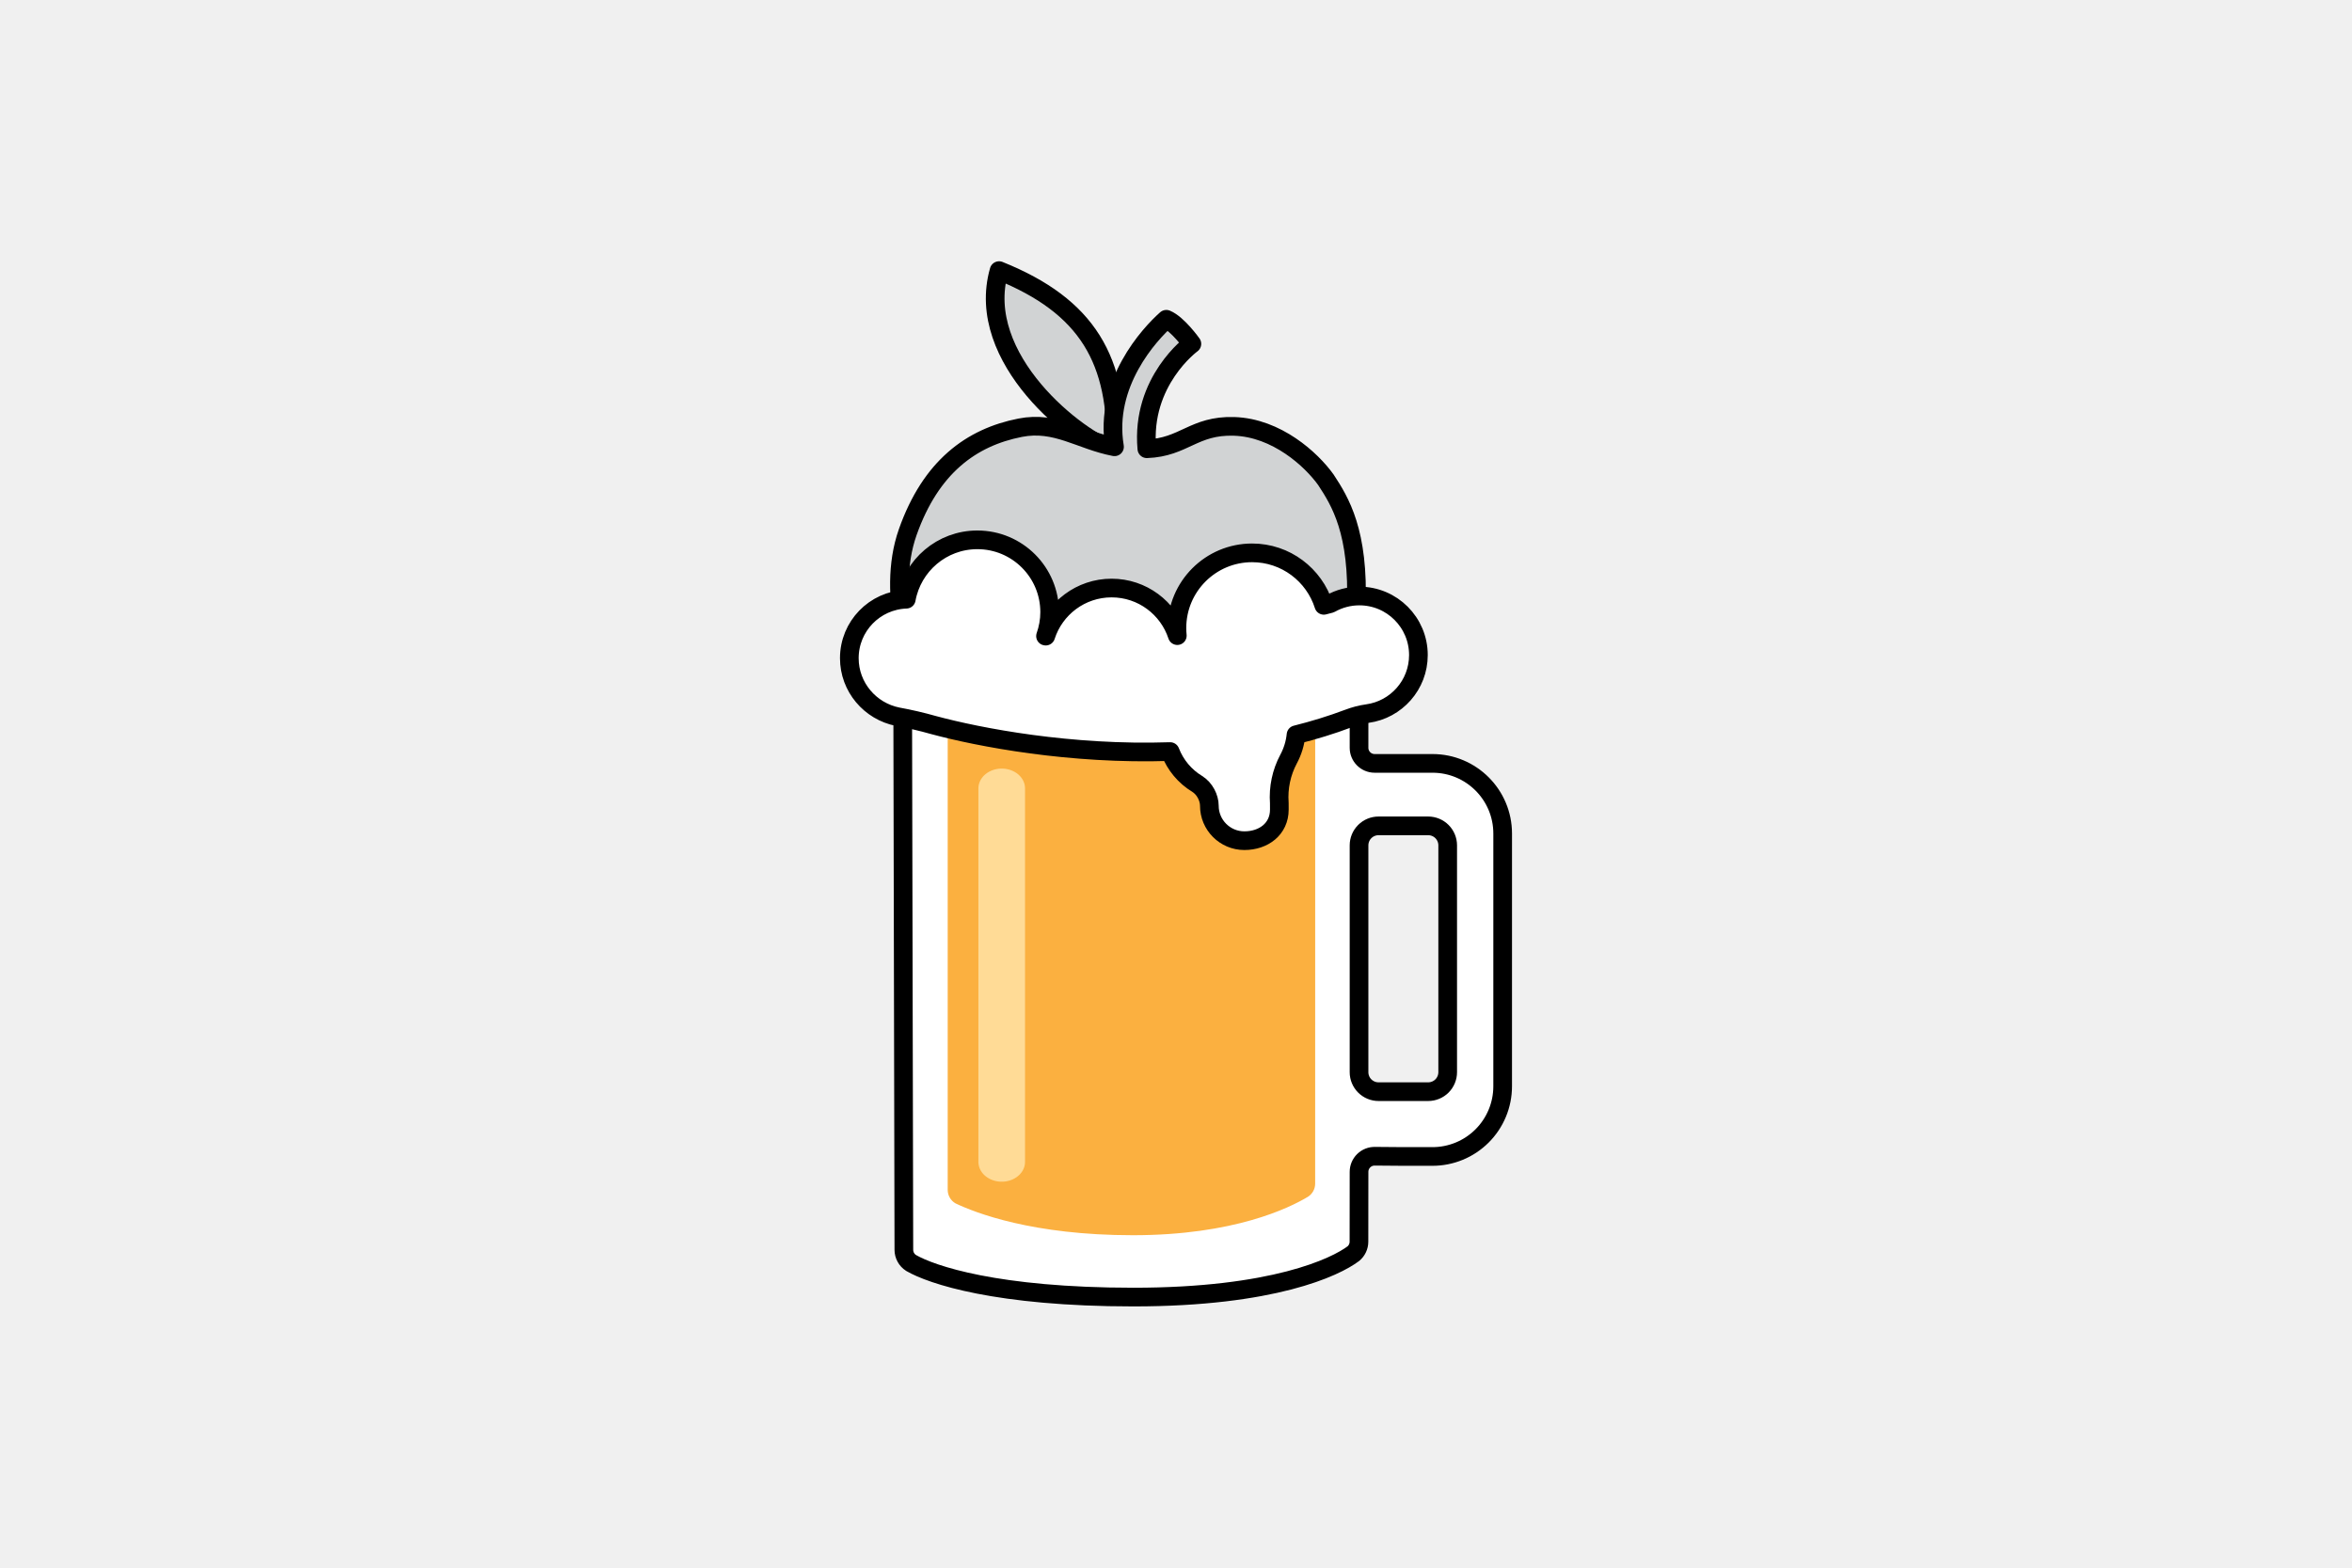
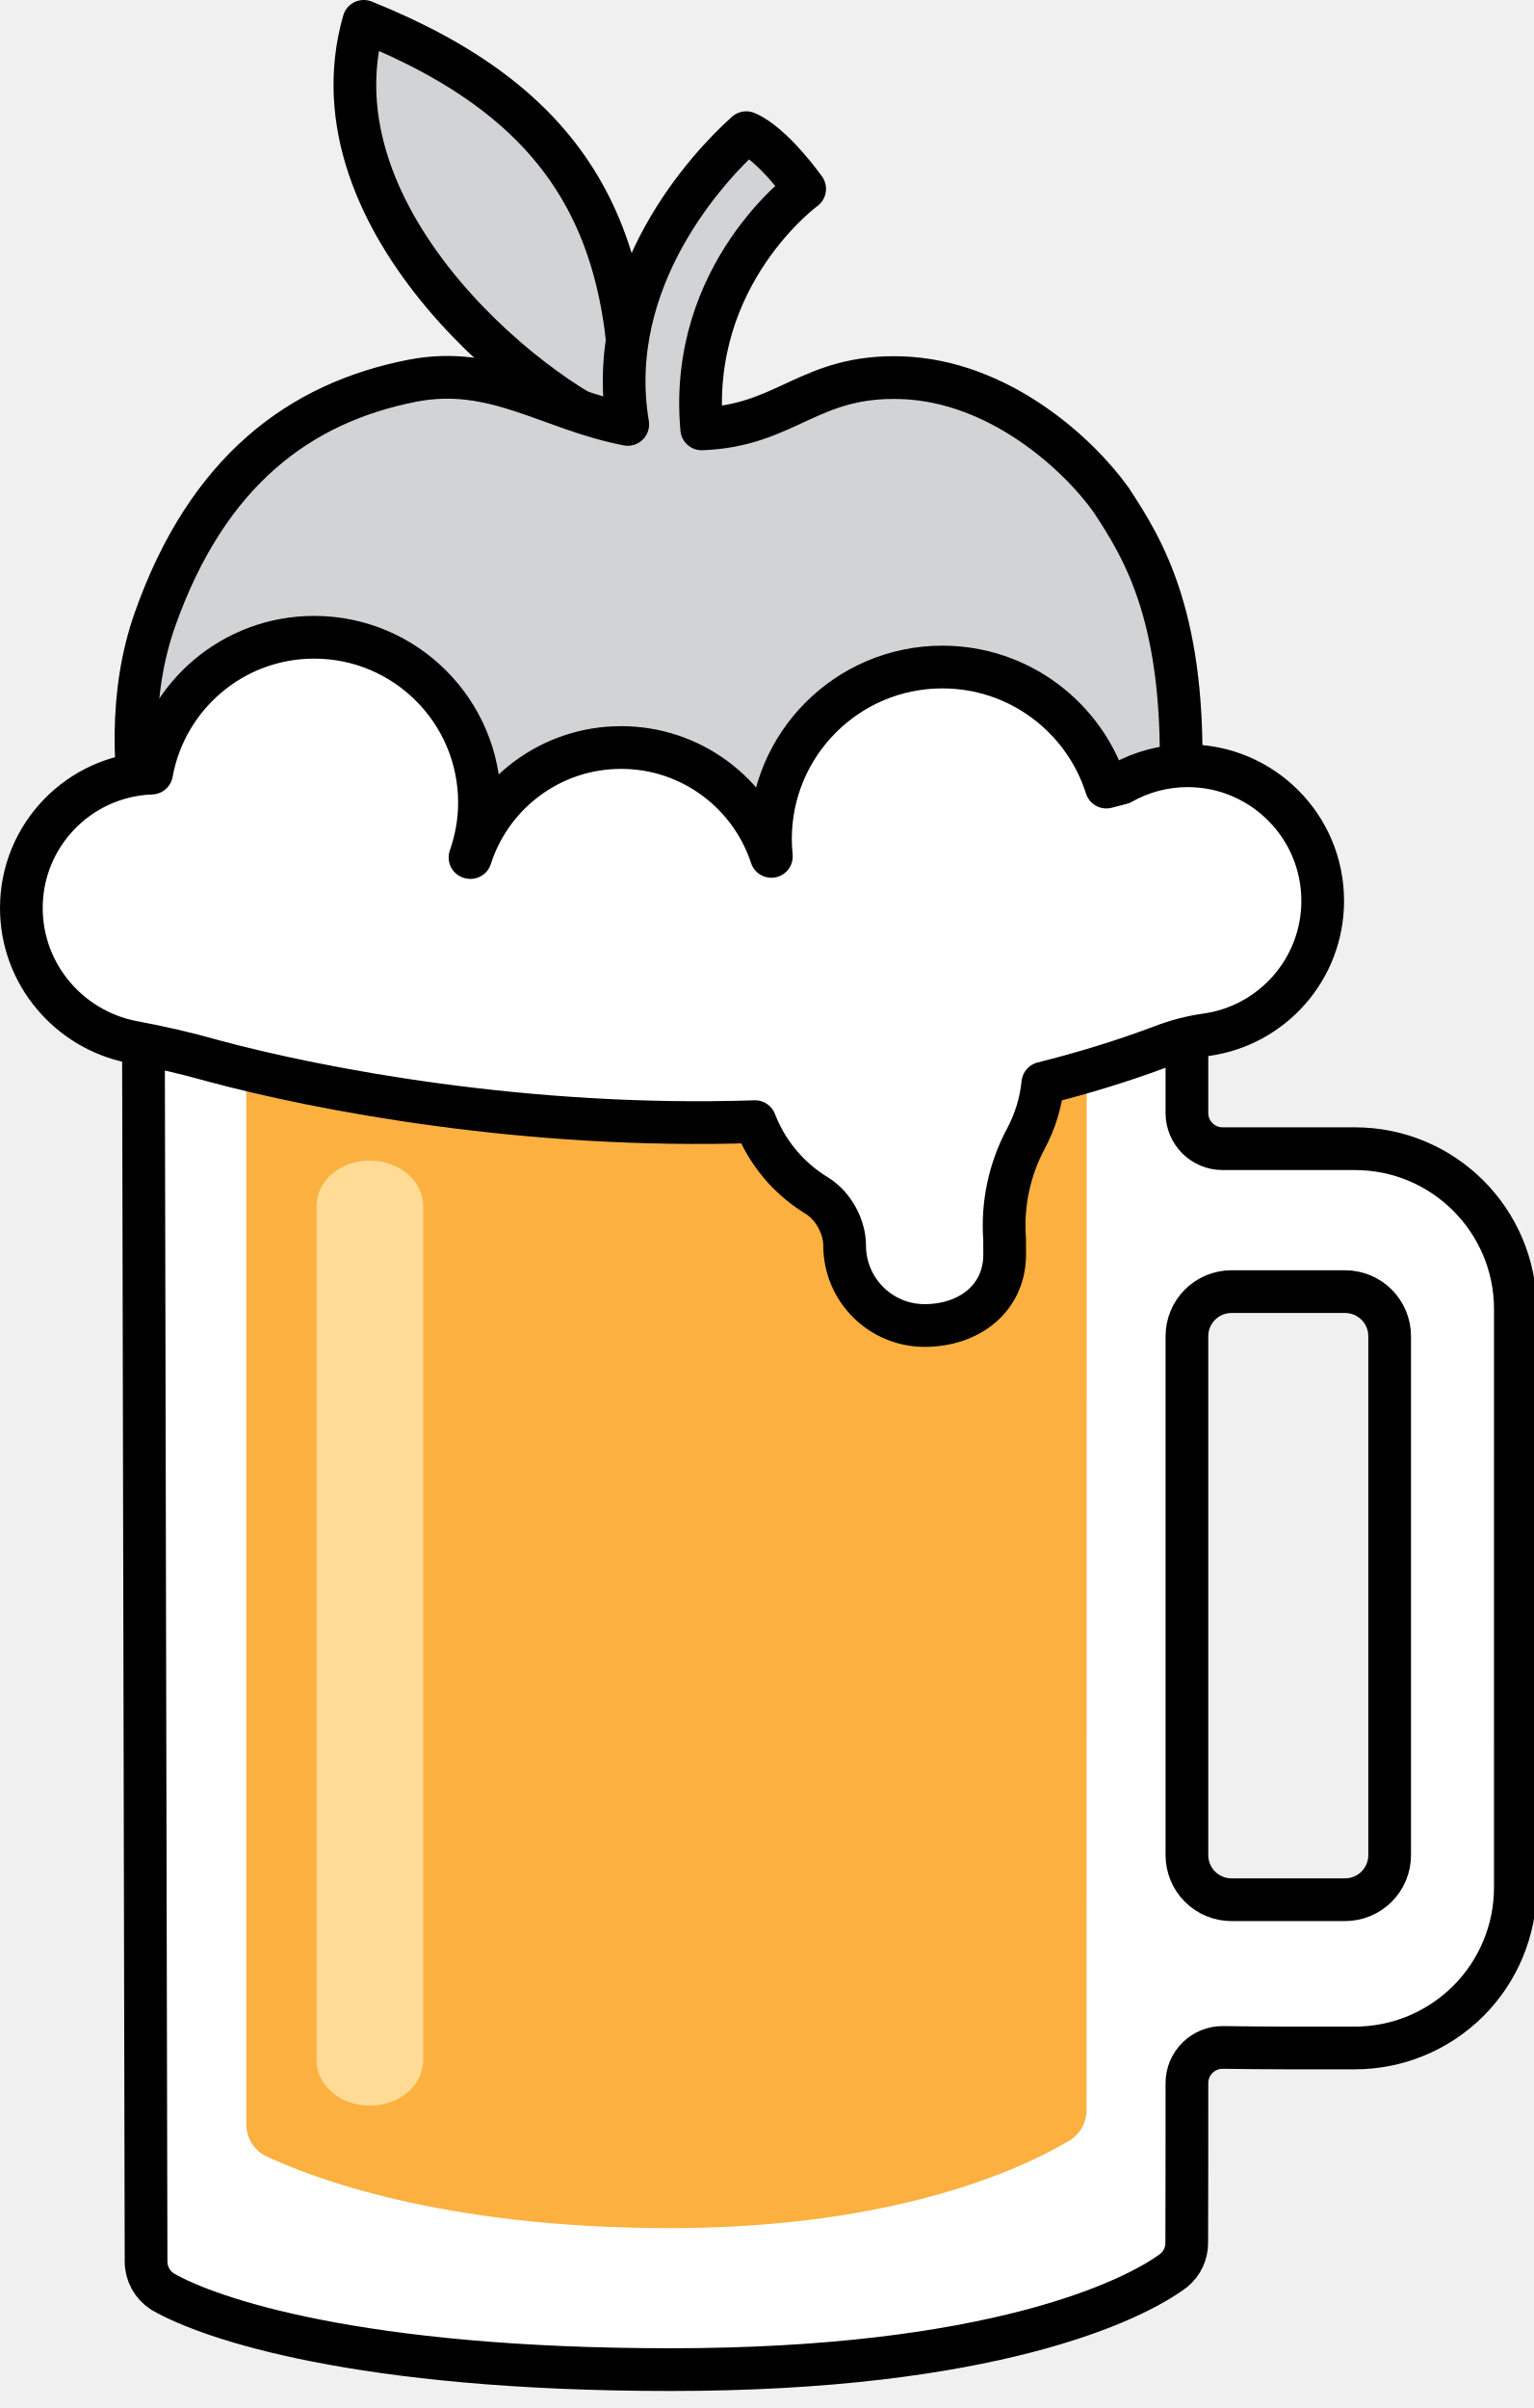
- <svg xmlns="http://www.w3.org/2000/svg" width="1200" height="800" fill-rule="evenodd" stroke-linejoin="round" clip-rule="evenodd" viewBox="-25.852 -67.023 224.055 402.138">
+ <svg xmlns="http://www.w3.org/2000/svg" width="172" height="270" fill-rule="evenodd" stroke-linejoin="round" clip-rule="evenodd">
  <path fill="#d1d3d4" stroke="#000" stroke-width="4.79" d="M70.715 48.876c.74-23.487-7.172-37.334-29.917-46.481-6.465 22.614 20.225 43.465 29.917 46.48z" />
  <path fill="#d1d3d4" stroke="#000" stroke-width="4.79" d="M132.398 88.68c.74-19.286-4.131-27.07-7.787-32.636-3.709-5.192-12.609-13.352-23.544-13.694-10.341-.324-12.828 5.392-22.368 5.737-1.564-17.372 11.547-26.905 11.547-26.905s-3.585-5.067-6.551-6.305c-4.266 3.79-16.008 16.436-13.291 32.708-8.778-1.678-14.974-6.702-24.195-4.888C33.647 45.169 23.292 52.764 17.39 69.43c-5.901 16.667 2.083 36.11 3.819 41.664 1.737 5.558 14.584 29.164 24.653 32.638 10.067 3.475 10.07 1.909 15.452-.173 5.383-2.083 13.54-5.902 25.522-1.561 11.975 4.339 13.537 5.379 21 .519 7.469-4.86 17.188-19.962 19.443-24.303 2.257-4.34 3.473-6.597 4.17-8.853 7.256-3.621.283-3.397.949-20.681z" />
  <path fill="#fff" fill-rule="nonzero" stroke="#000" stroke-width="4.79" d="M151.889 229.63a18 18 0 0 0 18.064-17.998c.002-18.273.002-46.51.002-64.833a18 18 0 0 0-18-18h-14.838a4 4 0 0 1-4-4v-9.43H16.087l.295 138.213a4 4 0 0 0 1.85 3.365c5.212 3.018 21.921 8.75 57.004 8.75 35.825 0 51.839-7.674 56.424-11.14a3.98 3.98 0 0 0 1.438-3.061c.019-3.825.019-12.688.019-17.924a4 4 0 0 1 4.083-4c4.401.063 9.674.072 14.689.058zm-18.772-79.806c0-1.326.527-2.598 1.464-3.536a5 5 0 0 1 3.536-1.464h12.738c1.326 0 2.598.527 3.536 1.464a5 5 0 0 1 1.464 3.536v58.185a5 5 0 0 1-1.464 3.536 5 5 0 0 1-3.536 1.464h-12.738a5 5 0 0 1-3.536-1.464 5 5 0 0 1-1.464-3.536z" />
  <path fill="#fbb040" d="M27.624 114.209v123.986c0 1.43.764 2.753 2.003 3.467 5.061 2.412 19.743 8.169 45.484 8.169 25.912 0 40.158-6.995 44.928-9.878a3.99 3.99 0 0 0 1.827-3.351c.011-16.441.011-122.393.011-122.393z" />
  <path fill="none" stroke="#ffdb96" stroke-linecap="round" stroke-linejoin="miter" stroke-width="11.96" d="M35.521.249v112.816" transform="matrix(1 0 0 .84931 5.957 134.997)" />
  <path fill="#fff" stroke="#000" stroke-linecap="round" stroke-width="4.79" d="M94.73 139.652c0-2-1.177-4.388-3.11-5.587a16.73 16.73 0 0 1-6.942-8.3c-25.591.86-48.949-3.633-60.716-6.806a98 98 0 0 0-9.171-2.13c-7.043-1.397-12.396-7.582-12.396-15.018 0-8.185 6.494-14.836 14.608-15.127 1.565-8.657 9.121-15.23 18.229-15.23 10.242 0 18.544 8.305 18.544 18.546 0 2.155-.389 4.218-1.064 6.144l.055.009C55.054 89 61.75 83.817 69.663 83.817c7.862 0 14.522 5.122 16.848 12.208a19 19 0 0 1-.101-1.947c0-10.652 8.634-19.286 19.284-19.286 8.622 0 15.919 5.659 18.388 13.462l1.681-.438a15.1 15.1 0 0 1 7.432-1.955c8.369 0 15.154 6.785 15.151 15.152 0 7.666-5.691 14-13.079 15.012a22.3 22.3 0 0 0-4.891 1.27c-4.391 1.655-8.881 3.027-13.417 4.159a16.7 16.7 0 0 1-1.909 6.23 20.7 20.7 0 0 0-2.38 11.258c-.002.236.007 1.472.007 1.71 0 4.956-4.016 7.972-8.976 7.972a8.97 8.97 0 0 1-8.971-8.972" />
</svg>
